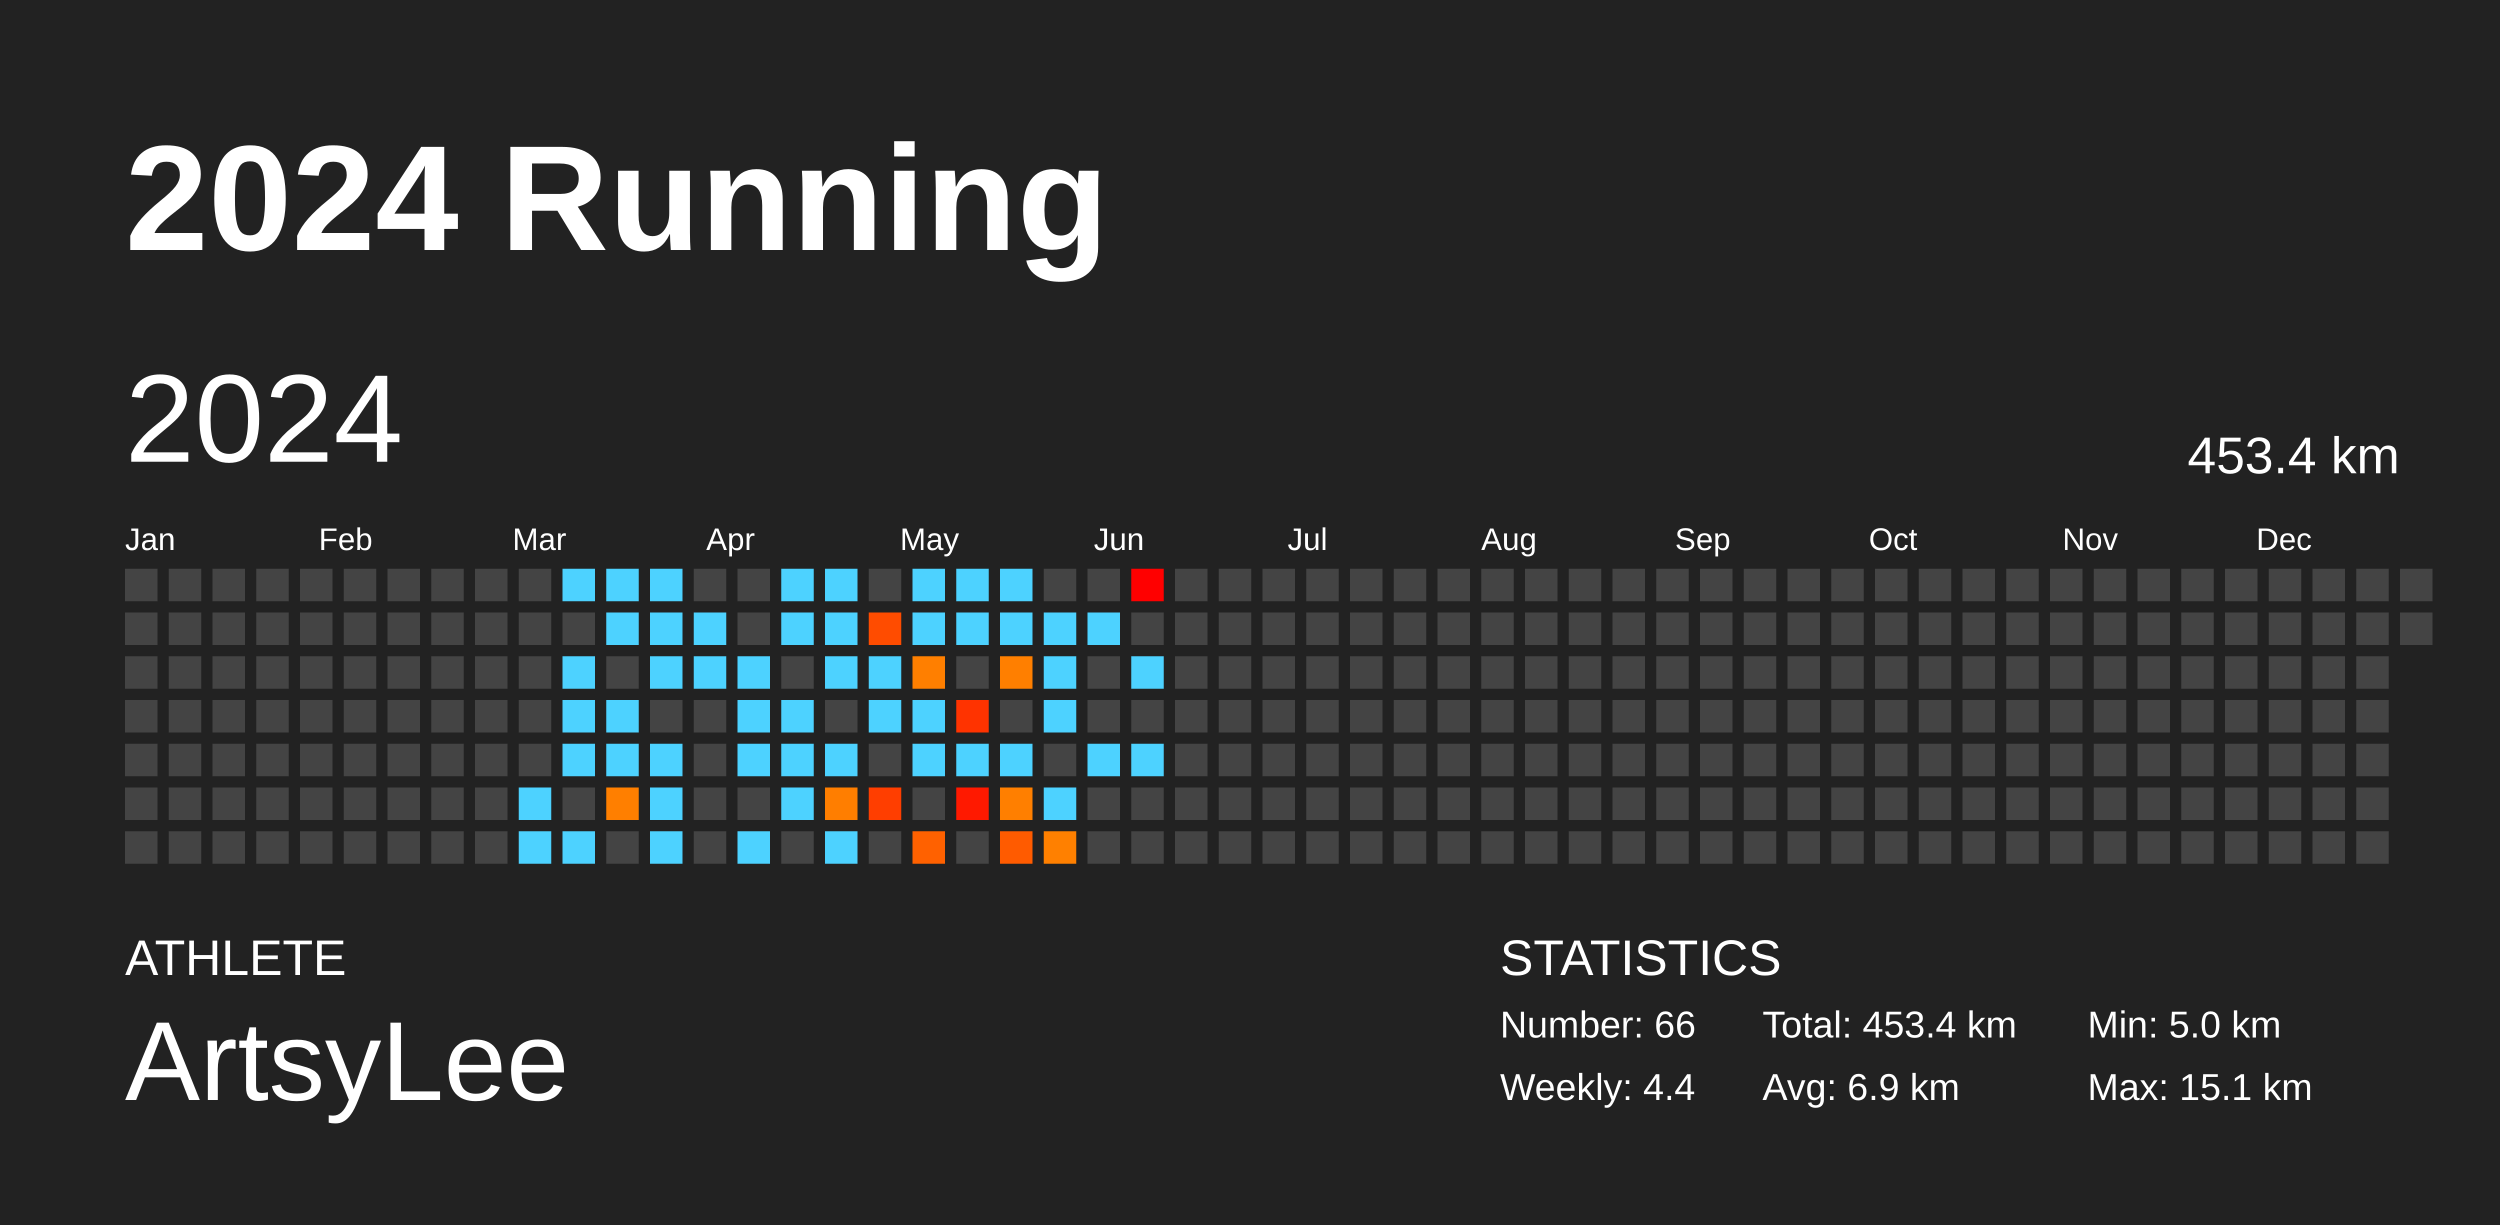
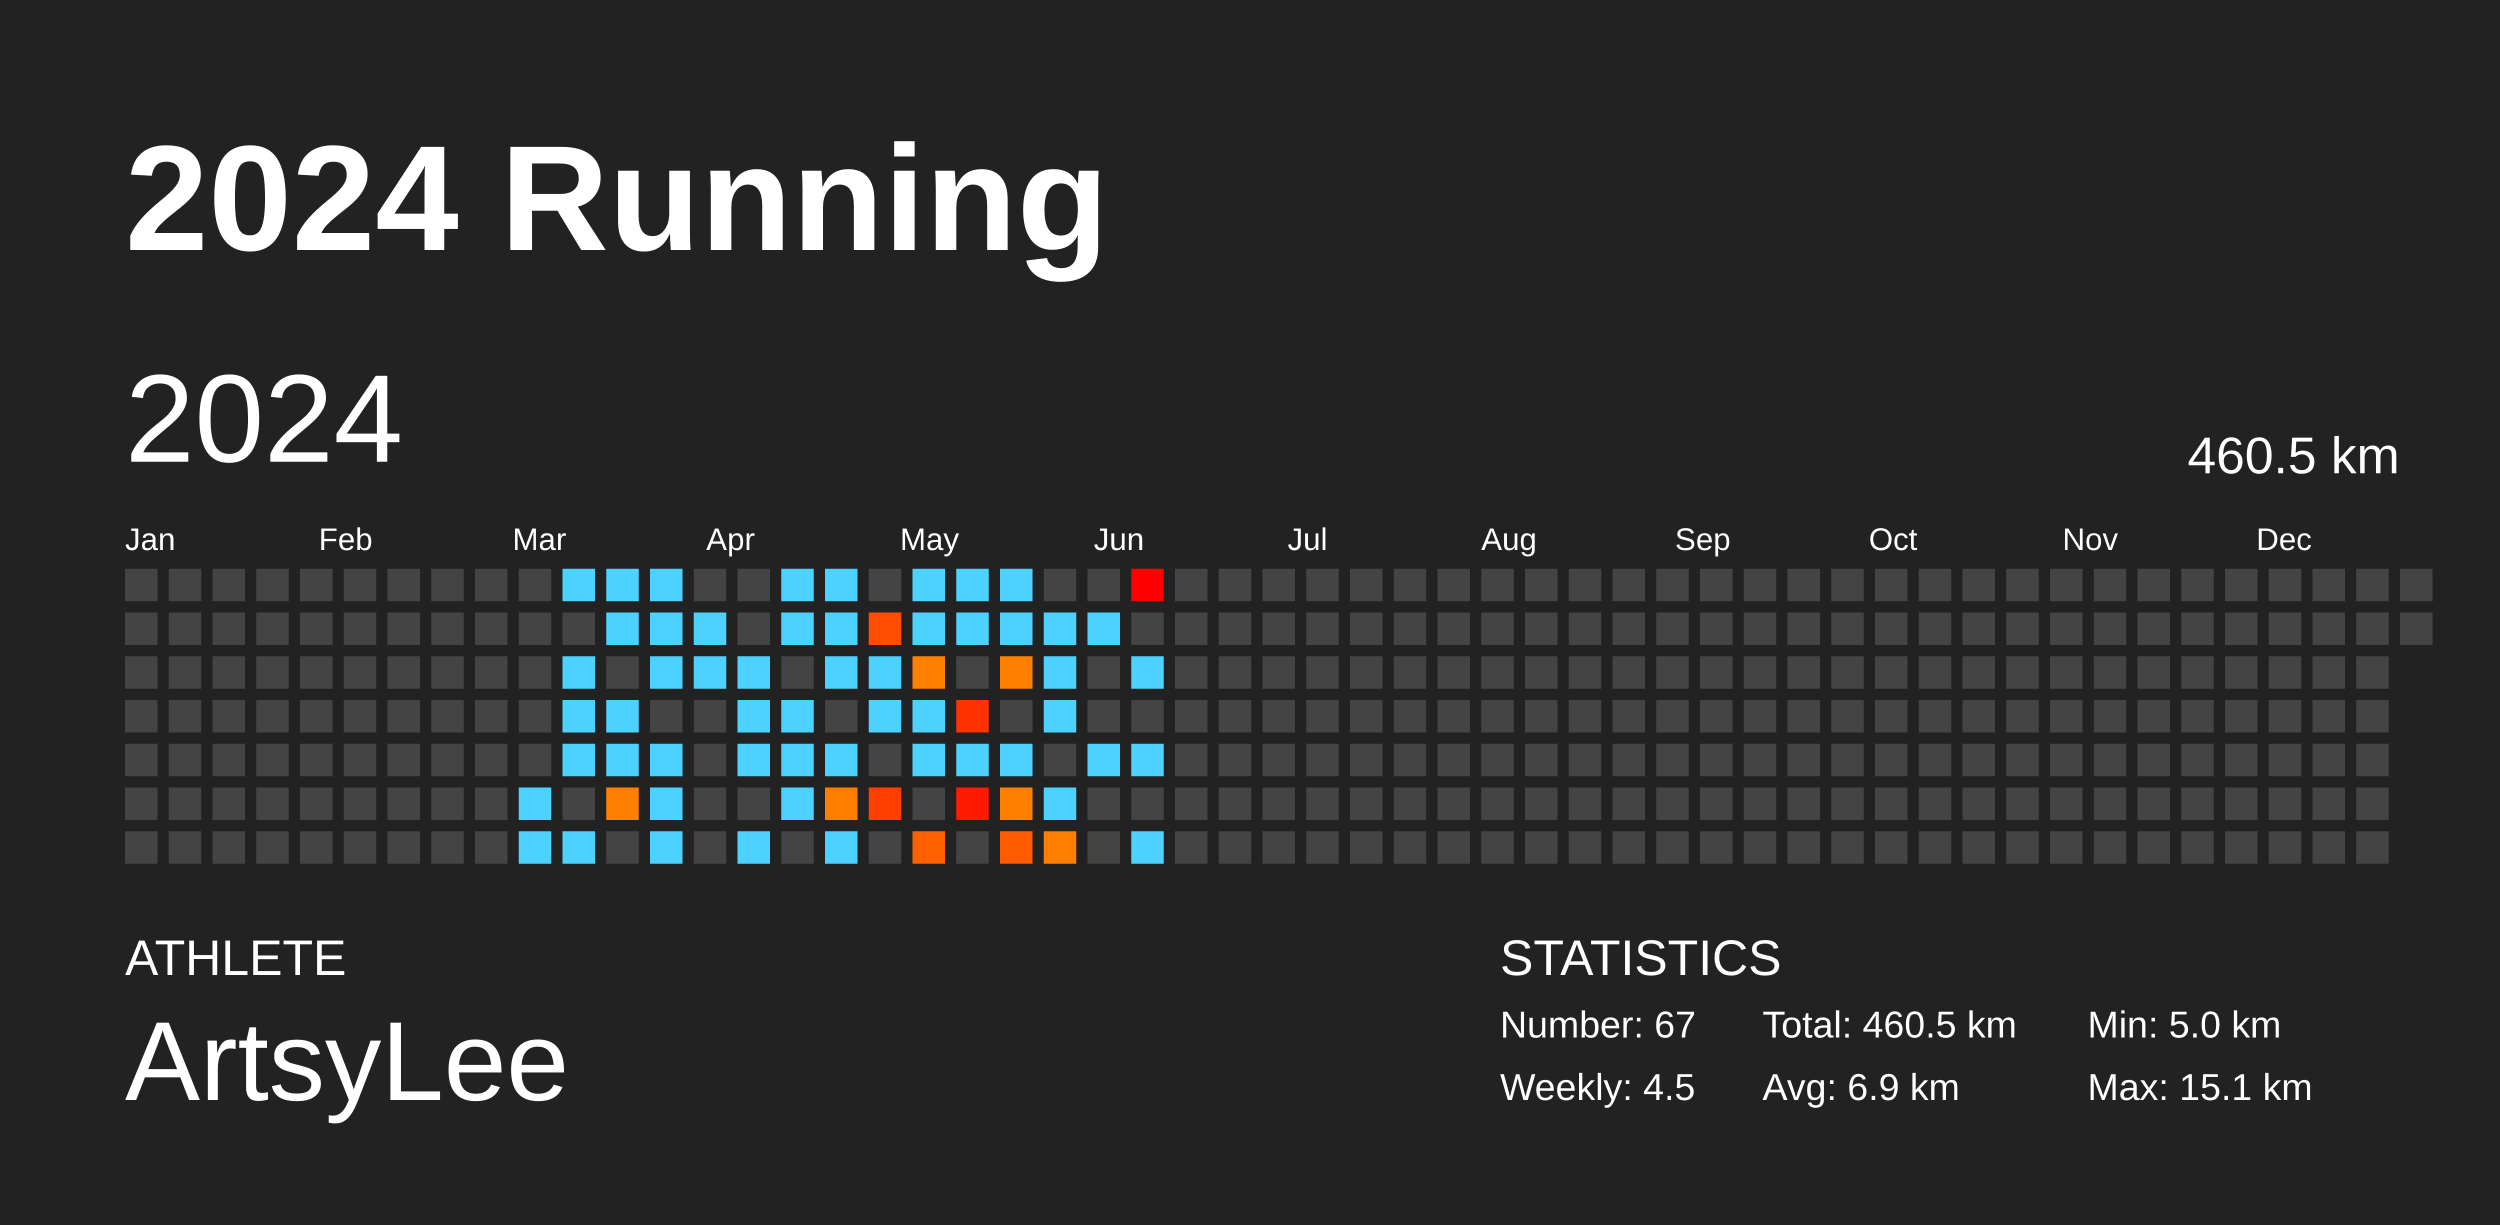
<svg xmlns="http://www.w3.org/2000/svg" baseProfile="full" height="98mm" version="1.1" viewBox="0,0,200,98" width="200mm">
  <defs />
  <rect fill="#222222" height="98" width="200" x="0" y="0" />
  <text fill="#FFFFFF" style="font-size:12px; font-family:Arial; font-weight:bold;" x="10" y="20">2024 Running</text>
  <text fill="#FFFFFF" style="font-size:4px; font-family:Arial" x="10" y="78">ATHLETE</text>
  <text fill="#FFFFFF" style="font-size:9px; font-family:Arial" x="10" y="88">ArtsyLee</text>
  <text fill="#FFFFFF" style="font-size:4px; font-family:Arial" x="120" y="78">STATISTICS</text>
-   <text fill="#FFFFFF" style="font-size:3px; font-family:Arial" x="120" y="83">Number: 66</text>
-   <text fill="#FFFFFF" style="font-size:3px; font-family:Arial" x="120" y="88">Weekly: 4.4</text>
-   <text fill="#FFFFFF" style="font-size:3px; font-family:Arial" x="141" y="83">Total: 453.4 km</text>
+   <text fill="#FFFFFF" style="font-size:3px; font-family:Arial" x="120" y="83">Number: 67</text>
+   <text fill="#FFFFFF" style="font-size:3px; font-family:Arial" x="120" y="88">Weekly: 4.5</text>
+   <text fill="#FFFFFF" style="font-size:3px; font-family:Arial" x="141" y="83">Total: 460.5 km</text>
  <text fill="#FFFFFF" style="font-size:3px; font-family:Arial" x="141" y="88">Avg: 6.9 km</text>
  <text fill="#FFFFFF" style="font-size:3px; font-family:Arial" x="167" y="83">Min: 5.0 km</text>
  <text fill="#FFFFFF" style="font-size:3px; font-family:Arial" x="167" y="88">Max: 15.1 km</text>
  <text dominant-baseline="hanging" fill="#FFFFFF" style="font-size:10.0px; font-family:Arial;" x="10" y="30">2024</text>
-   <text dominant-baseline="hanging" fill="#FFFFFF" style="font-size:4.125px; font-family:Arial;" x="175" y="35">453.4 km</text>
+   <text dominant-baseline="hanging" fill="#FFFFFF" style="font-size:4.125px; font-family:Arial;" x="175" y="35">460.5 km</text>
  <text fill="#FFFFFF" style="font-size:2.5px; font-family:Arial" x="10.0" y="44">Jan</text>
  <text fill="#FFFFFF" style="font-size:2.5px; font-family:Arial" x="25.5" y="44">Feb</text>
  <text fill="#FFFFFF" style="font-size:2.5px; font-family:Arial" x="41.0" y="44">Mar</text>
  <text fill="#FFFFFF" style="font-size:2.5px; font-family:Arial" x="56.5" y="44">Apr</text>
  <text fill="#FFFFFF" style="font-size:2.5px; font-family:Arial" x="72.0" y="44">May</text>
  <text fill="#FFFFFF" style="font-size:2.5px; font-family:Arial" x="87.5" y="44">Jun</text>
  <text fill="#FFFFFF" style="font-size:2.5px; font-family:Arial" x="103.0" y="44">Jul</text>
  <text fill="#FFFFFF" style="font-size:2.5px; font-family:Arial" x="118.5" y="44">Aug</text>
  <text fill="#FFFFFF" style="font-size:2.5px; font-family:Arial" x="134.0" y="44">Sep</text>
  <text fill="#FFFFFF" style="font-size:2.5px; font-family:Arial" x="149.5" y="44">Oct</text>
  <text fill="#FFFFFF" style="font-size:2.5px; font-family:Arial" x="165.0" y="44">Nov</text>
  <text fill="#FFFFFF" style="font-size:2.5px; font-family:Arial" x="180.5" y="44">Dec</text>
  <rect fill="#444444" height="2.6" width="2.6" x="10.0" y="45.5" />
  <rect fill="#444444" height="2.6" width="2.6" x="10.0" y="49.0" />
  <rect fill="#444444" height="2.6" width="2.6" x="10.0" y="52.5" />
  <rect fill="#444444" height="2.6" width="2.6" x="10.0" y="56.0" />
  <rect fill="#444444" height="2.6" width="2.6" x="10.0" y="59.5" />
  <rect fill="#444444" height="2.6" width="2.6" x="10.0" y="63.0" />
  <rect fill="#444444" height="2.6" width="2.6" x="10.0" y="66.5" />
  <rect fill="#444444" height="2.6" width="2.6" x="13.5" y="45.5" />
  <rect fill="#444444" height="2.6" width="2.6" x="13.5" y="49.0" />
  <rect fill="#444444" height="2.6" width="2.6" x="13.5" y="52.5" />
  <rect fill="#444444" height="2.6" width="2.6" x="13.5" y="56.0" />
  <rect fill="#444444" height="2.6" width="2.6" x="13.5" y="59.5" />
  <rect fill="#444444" height="2.6" width="2.6" x="13.5" y="63.0" />
  <rect fill="#444444" height="2.6" width="2.6" x="13.5" y="66.5" />
  <rect fill="#444444" height="2.6" width="2.6" x="17.0" y="45.5" />
  <rect fill="#444444" height="2.6" width="2.6" x="17.0" y="49.0" />
  <rect fill="#444444" height="2.6" width="2.6" x="17.0" y="52.5" />
  <rect fill="#444444" height="2.6" width="2.6" x="17.0" y="56.0" />
  <rect fill="#444444" height="2.6" width="2.6" x="17.0" y="59.5" />
  <rect fill="#444444" height="2.6" width="2.6" x="17.0" y="63.0" />
  <rect fill="#444444" height="2.6" width="2.6" x="17.0" y="66.5" />
  <rect fill="#444444" height="2.6" width="2.6" x="20.5" y="45.5" />
  <rect fill="#444444" height="2.6" width="2.6" x="20.5" y="49.0" />
  <rect fill="#444444" height="2.6" width="2.6" x="20.5" y="52.5" />
  <rect fill="#444444" height="2.6" width="2.6" x="20.5" y="56.0" />
  <rect fill="#444444" height="2.6" width="2.6" x="20.5" y="59.5" />
  <rect fill="#444444" height="2.6" width="2.6" x="20.5" y="63.0" />
  <rect fill="#444444" height="2.6" width="2.6" x="20.5" y="66.5" />
  <rect fill="#444444" height="2.6" width="2.6" x="24.0" y="45.5" />
  <rect fill="#444444" height="2.6" width="2.6" x="24.0" y="49.0" />
  <rect fill="#444444" height="2.6" width="2.6" x="24.0" y="52.5" />
  <rect fill="#444444" height="2.6" width="2.6" x="24.0" y="56.0" />
  <rect fill="#444444" height="2.6" width="2.6" x="24.0" y="59.5" />
  <rect fill="#444444" height="2.6" width="2.6" x="24.0" y="63.0" />
  <rect fill="#444444" height="2.6" width="2.6" x="24.0" y="66.5" />
  <rect fill="#444444" height="2.6" width="2.6" x="27.5" y="45.5" />
  <rect fill="#444444" height="2.6" width="2.6" x="27.5" y="49.0" />
  <rect fill="#444444" height="2.6" width="2.6" x="27.5" y="52.5" />
  <rect fill="#444444" height="2.6" width="2.6" x="27.5" y="56.0" />
  <rect fill="#444444" height="2.6" width="2.6" x="27.5" y="59.5" />
  <rect fill="#444444" height="2.6" width="2.6" x="27.5" y="63.0" />
  <rect fill="#444444" height="2.6" width="2.6" x="27.5" y="66.5" />
  <rect fill="#444444" height="2.6" width="2.6" x="31.0" y="45.5" />
  <rect fill="#444444" height="2.6" width="2.6" x="31.0" y="49.0" />
  <rect fill="#444444" height="2.6" width="2.6" x="31.0" y="52.5" />
  <rect fill="#444444" height="2.6" width="2.6" x="31.0" y="56.0" />
  <rect fill="#444444" height="2.6" width="2.6" x="31.0" y="59.5" />
  <rect fill="#444444" height="2.6" width="2.6" x="31.0" y="63.0" />
  <rect fill="#444444" height="2.6" width="2.6" x="31.0" y="66.5" />
  <rect fill="#444444" height="2.6" width="2.6" x="34.5" y="45.5" />
  <rect fill="#444444" height="2.6" width="2.6" x="34.5" y="49.0" />
  <rect fill="#444444" height="2.6" width="2.6" x="34.5" y="52.5" />
  <rect fill="#444444" height="2.6" width="2.6" x="34.5" y="56.0" />
  <rect fill="#444444" height="2.6" width="2.6" x="34.5" y="59.5" />
  <rect fill="#444444" height="2.6" width="2.6" x="34.5" y="63.0" />
  <rect fill="#444444" height="2.6" width="2.6" x="34.5" y="66.5" />
  <rect fill="#444444" height="2.6" width="2.6" x="38.0" y="45.5" />
  <rect fill="#444444" height="2.6" width="2.6" x="38.0" y="49.0" />
  <rect fill="#444444" height="2.6" width="2.6" x="38.0" y="52.5" />
  <rect fill="#444444" height="2.6" width="2.6" x="38.0" y="56.0" />
  <rect fill="#444444" height="2.6" width="2.6" x="38.0" y="59.5" />
  <rect fill="#444444" height="2.6" width="2.6" x="38.0" y="63.0" />
  <rect fill="#444444" height="2.6" width="2.6" x="38.0" y="66.5" />
  <rect fill="#444444" height="2.6" width="2.6" x="41.5" y="45.5" />
  <rect fill="#444444" height="2.6" width="2.6" x="41.5" y="49.0" />
  <rect fill="#444444" height="2.6" width="2.6" x="41.5" y="52.5" />
  <rect fill="#444444" height="2.6" width="2.6" x="41.5" y="56.0" />
  <rect fill="#444444" height="2.6" width="2.6" x="41.5" y="59.5" />
  <rect fill="#4dd2ff" height="2.6" width="2.6" x="41.5" y="63.0" />
  <rect fill="#4dd2ff" height="2.6" width="2.6" x="41.5" y="66.5" />
  <rect fill="#4dd2ff" height="2.6" width="2.6" x="45.0" y="45.5" />
  <rect fill="#444444" height="2.6" width="2.6" x="45.0" y="49.0" />
  <rect fill="#4dd2ff" height="2.6" width="2.6" x="45.0" y="52.5" />
  <rect fill="#4dd2ff" height="2.6" width="2.6" x="45.0" y="56.0" />
  <rect fill="#4dd2ff" height="2.6" width="2.6" x="45.0" y="59.5" />
  <rect fill="#444444" height="2.6" width="2.6" x="45.0" y="63.0" />
  <rect fill="#4dd2ff" height="2.6" width="2.6" x="45.0" y="66.5" />
  <rect fill="#4dd2ff" height="2.6" width="2.6" x="48.5" y="45.5" />
  <rect fill="#4dd2ff" height="2.6" width="2.6" x="48.5" y="49.0" />
  <rect fill="#444444" height="2.6" width="2.6" x="48.5" y="52.5" />
  <rect fill="#4dd2ff" height="2.6" width="2.6" x="48.5" y="56.0" />
  <rect fill="#4dd2ff" height="2.6" width="2.6" x="48.5" y="59.5" />
  <rect fill="#ff7f00" height="2.6" width="2.6" x="48.5" y="63.0" />
  <rect fill="#444444" height="2.6" width="2.6" x="48.5" y="66.5" />
  <rect fill="#4dd2ff" height="2.6" width="2.6" x="52.0" y="45.5" />
  <rect fill="#4dd2ff" height="2.6" width="2.6" x="52.0" y="49.0" />
  <rect fill="#4dd2ff" height="2.6" width="2.6" x="52.0" y="52.5" />
  <rect fill="#444444" height="2.6" width="2.6" x="52.0" y="56.0" />
  <rect fill="#4dd2ff" height="2.6" width="2.6" x="52.0" y="59.5" />
  <rect fill="#4dd2ff" height="2.6" width="2.6" x="52.0" y="63.0" />
  <rect fill="#4dd2ff" height="2.6" width="2.6" x="52.0" y="66.5" />
  <rect fill="#444444" height="2.6" width="2.6" x="55.5" y="45.5" />
  <rect fill="#4dd2ff" height="2.6" width="2.6" x="55.5" y="49.0" />
  <rect fill="#4dd2ff" height="2.6" width="2.6" x="55.5" y="52.5" />
  <rect fill="#444444" height="2.6" width="2.6" x="55.5" y="56.0" />
  <rect fill="#444444" height="2.6" width="2.6" x="55.5" y="59.5" />
  <rect fill="#444444" height="2.6" width="2.6" x="55.5" y="63.0" />
  <rect fill="#444444" height="2.6" width="2.6" x="55.5" y="66.5" />
  <rect fill="#444444" height="2.6" width="2.6" x="59.0" y="45.5" />
  <rect fill="#444444" height="2.6" width="2.6" x="59.0" y="49.0" />
  <rect fill="#4dd2ff" height="2.6" width="2.6" x="59.0" y="52.5" />
  <rect fill="#4dd2ff" height="2.6" width="2.6" x="59.0" y="56.0" />
  <rect fill="#4dd2ff" height="2.6" width="2.6" x="59.0" y="59.5" />
  <rect fill="#444444" height="2.6" width="2.6" x="59.0" y="63.0" />
  <rect fill="#4dd2ff" height="2.6" width="2.6" x="59.0" y="66.5" />
  <rect fill="#4dd2ff" height="2.6" width="2.6" x="62.5" y="45.5" />
  <rect fill="#4dd2ff" height="2.6" width="2.6" x="62.5" y="49.0" />
  <rect fill="#444444" height="2.6" width="2.6" x="62.5" y="52.5" />
  <rect fill="#4dd2ff" height="2.6" width="2.6" x="62.5" y="56.0" />
  <rect fill="#4dd2ff" height="2.6" width="2.6" x="62.5" y="59.5" />
  <rect fill="#4dd2ff" height="2.6" width="2.6" x="62.5" y="63.0" />
  <rect fill="#444444" height="2.6" width="2.6" x="62.5" y="66.5" />
  <rect fill="#4dd2ff" height="2.6" width="2.6" x="66.0" y="45.5" />
  <rect fill="#4dd2ff" height="2.6" width="2.6" x="66.0" y="49.0" />
  <rect fill="#4dd2ff" height="2.6" width="2.6" x="66.0" y="52.5" />
  <rect fill="#444444" height="2.6" width="2.6" x="66.0" y="56.0" />
  <rect fill="#4dd2ff" height="2.6" width="2.6" x="66.0" y="59.5" />
  <rect fill="#ff7e00" height="2.6" width="2.6" x="66.0" y="63.0" />
  <rect fill="#4dd2ff" height="2.6" width="2.6" x="66.0" y="66.5" />
  <rect fill="#444444" height="2.6" width="2.6" x="69.5" y="45.5" />
  <rect fill="#ff4c00" height="2.6" width="2.6" x="69.5" y="49.0" />
  <rect fill="#4dd2ff" height="2.6" width="2.6" x="69.5" y="52.5" />
  <rect fill="#4dd2ff" height="2.6" width="2.6" x="69.5" y="56.0" />
  <rect fill="#444444" height="2.6" width="2.6" x="69.5" y="59.5" />
  <rect fill="#ff3e00" height="2.6" width="2.6" x="69.5" y="63.0" />
  <rect fill="#444444" height="2.6" width="2.6" x="69.5" y="66.5" />
  <rect fill="#4dd2ff" height="2.6" width="2.6" x="73.0" y="45.5" />
  <rect fill="#4dd2ff" height="2.6" width="2.6" x="73.0" y="49.0" />
  <rect fill="#ff7f00" height="2.6" width="2.6" x="73.0" y="52.5" />
  <rect fill="#4dd2ff" height="2.6" width="2.6" x="73.0" y="56.0" />
  <rect fill="#4dd2ff" height="2.6" width="2.6" x="73.0" y="59.5" />
  <rect fill="#444444" height="2.6" width="2.6" x="73.0" y="63.0" />
  <rect fill="#ff6100" height="2.6" width="2.6" x="73.0" y="66.5" />
  <rect fill="#4dd2ff" height="2.6" width="2.6" x="76.5" y="45.5" />
  <rect fill="#4dd2ff" height="2.6" width="2.6" x="76.5" y="49.0" />
  <rect fill="#444444" height="2.6" width="2.6" x="76.5" y="52.5" />
  <rect fill="#ff3300" height="2.6" width="2.6" x="76.5" y="56.0" />
  <rect fill="#4dd2ff" height="2.6" width="2.6" x="76.5" y="59.5" />
  <rect fill="#ff1900" height="2.6" width="2.6" x="76.5" y="63.0" />
  <rect fill="#444444" height="2.6" width="2.6" x="76.5" y="66.5" />
  <rect fill="#4dd2ff" height="2.6" width="2.6" x="80.0" y="45.5" />
  <rect fill="#4dd2ff" height="2.6" width="2.6" x="80.0" y="49.0" />
  <rect fill="#ff7f00" height="2.6" width="2.6" x="80.0" y="52.5" />
  <rect fill="#444444" height="2.6" width="2.6" x="80.0" y="56.0" />
  <rect fill="#4dd2ff" height="2.6" width="2.6" x="80.0" y="59.5" />
  <rect fill="#ff7f00" height="2.6" width="2.6" x="80.0" y="63.0" />
  <rect fill="#ff5b00" height="2.6" width="2.6" x="80.0" y="66.5" />
  <rect fill="#444444" height="2.6" width="2.6" x="83.5" y="45.5" />
  <rect fill="#4dd2ff" height="2.6" width="2.6" x="83.5" y="49.0" />
  <rect fill="#4dd2ff" height="2.6" width="2.6" x="83.5" y="52.5" />
  <rect fill="#4dd2ff" height="2.6" width="2.6" x="83.5" y="56.0" />
  <rect fill="#444444" height="2.6" width="2.6" x="83.5" y="59.5" />
  <rect fill="#4dd2ff" height="2.6" width="2.6" x="83.5" y="63.0" />
  <rect fill="#ff8000" height="2.6" width="2.6" x="83.5" y="66.5" />
  <rect fill="#444444" height="2.6" width="2.6" x="87.0" y="45.5" />
  <rect fill="#4dd2ff" height="2.6" width="2.6" x="87.0" y="49.0" />
  <rect fill="#444444" height="2.6" width="2.6" x="87.0" y="52.5" />
  <rect fill="#444444" height="2.6" width="2.6" x="87.0" y="56.0" />
  <rect fill="#4dd2ff" height="2.6" width="2.6" x="87.0" y="59.5" />
  <rect fill="#444444" height="2.6" width="2.6" x="87.0" y="63.0" />
  <rect fill="#444444" height="2.6" width="2.6" x="87.0" y="66.5" />
  <rect fill="#ff0000" height="2.6" width="2.6" x="90.5" y="45.5" />
  <rect fill="#444444" height="2.6" width="2.6" x="90.5" y="49.0" />
  <rect fill="#4dd2ff" height="2.6" width="2.6" x="90.5" y="52.5" />
  <rect fill="#444444" height="2.6" width="2.6" x="90.5" y="56.0" />
  <rect fill="#4dd2ff" height="2.6" width="2.6" x="90.5" y="59.5" />
  <rect fill="#444444" height="2.6" width="2.6" x="90.5" y="63.0" />
-   <rect fill="#444444" height="2.6" width="2.6" x="90.5" y="66.5" />
+   <rect fill="#4dd2ff" height="2.6" width="2.6" x="90.5" y="66.5" />
  <rect fill="#444444" height="2.6" width="2.6" x="94.0" y="45.5" />
  <rect fill="#444444" height="2.6" width="2.6" x="94.0" y="49.0" />
  <rect fill="#444444" height="2.6" width="2.6" x="94.0" y="52.5" />
  <rect fill="#444444" height="2.6" width="2.6" x="94.0" y="56.0" />
  <rect fill="#444444" height="2.6" width="2.6" x="94.0" y="59.5" />
  <rect fill="#444444" height="2.6" width="2.6" x="94.0" y="63.0" />
  <rect fill="#444444" height="2.6" width="2.6" x="94.0" y="66.5" />
  <rect fill="#444444" height="2.6" width="2.6" x="97.5" y="45.5" />
  <rect fill="#444444" height="2.6" width="2.6" x="97.5" y="49.0" />
  <rect fill="#444444" height="2.6" width="2.6" x="97.5" y="52.5" />
  <rect fill="#444444" height="2.6" width="2.6" x="97.5" y="56.0" />
  <rect fill="#444444" height="2.6" width="2.6" x="97.5" y="59.5" />
  <rect fill="#444444" height="2.6" width="2.6" x="97.5" y="63.0" />
  <rect fill="#444444" height="2.6" width="2.6" x="97.5" y="66.5" />
  <rect fill="#444444" height="2.6" width="2.6" x="101.0" y="45.5" />
  <rect fill="#444444" height="2.6" width="2.6" x="101.0" y="49.0" />
  <rect fill="#444444" height="2.6" width="2.6" x="101.0" y="52.5" />
  <rect fill="#444444" height="2.6" width="2.6" x="101.0" y="56.0" />
  <rect fill="#444444" height="2.6" width="2.6" x="101.0" y="59.5" />
  <rect fill="#444444" height="2.6" width="2.6" x="101.0" y="63.0" />
  <rect fill="#444444" height="2.6" width="2.6" x="101.0" y="66.5" />
  <rect fill="#444444" height="2.6" width="2.6" x="104.5" y="45.5" />
  <rect fill="#444444" height="2.6" width="2.6" x="104.5" y="49.0" />
  <rect fill="#444444" height="2.6" width="2.6" x="104.5" y="52.5" />
  <rect fill="#444444" height="2.6" width="2.6" x="104.5" y="56.0" />
  <rect fill="#444444" height="2.6" width="2.6" x="104.5" y="59.5" />
  <rect fill="#444444" height="2.6" width="2.6" x="104.5" y="63.0" />
  <rect fill="#444444" height="2.6" width="2.6" x="104.5" y="66.5" />
  <rect fill="#444444" height="2.6" width="2.6" x="108.0" y="45.5" />
  <rect fill="#444444" height="2.6" width="2.6" x="108.0" y="49.0" />
  <rect fill="#444444" height="2.6" width="2.6" x="108.0" y="52.5" />
  <rect fill="#444444" height="2.6" width="2.6" x="108.0" y="56.0" />
  <rect fill="#444444" height="2.6" width="2.6" x="108.0" y="59.5" />
  <rect fill="#444444" height="2.6" width="2.6" x="108.0" y="63.0" />
  <rect fill="#444444" height="2.6" width="2.6" x="108.0" y="66.5" />
  <rect fill="#444444" height="2.6" width="2.6" x="111.5" y="45.5" />
  <rect fill="#444444" height="2.6" width="2.6" x="111.5" y="49.0" />
  <rect fill="#444444" height="2.6" width="2.6" x="111.5" y="52.5" />
  <rect fill="#444444" height="2.6" width="2.6" x="111.5" y="56.0" />
  <rect fill="#444444" height="2.6" width="2.6" x="111.5" y="59.5" />
  <rect fill="#444444" height="2.6" width="2.6" x="111.5" y="63.0" />
  <rect fill="#444444" height="2.6" width="2.6" x="111.5" y="66.5" />
  <rect fill="#444444" height="2.6" width="2.6" x="115.0" y="45.5" />
  <rect fill="#444444" height="2.6" width="2.6" x="115.0" y="49.0" />
  <rect fill="#444444" height="2.6" width="2.6" x="115.0" y="52.5" />
  <rect fill="#444444" height="2.6" width="2.6" x="115.0" y="56.0" />
  <rect fill="#444444" height="2.6" width="2.6" x="115.0" y="59.5" />
  <rect fill="#444444" height="2.6" width="2.6" x="115.0" y="63.0" />
  <rect fill="#444444" height="2.6" width="2.6" x="115.0" y="66.5" />
  <rect fill="#444444" height="2.6" width="2.6" x="118.5" y="45.5" />
  <rect fill="#444444" height="2.6" width="2.6" x="118.5" y="49.0" />
  <rect fill="#444444" height="2.6" width="2.6" x="118.5" y="52.5" />
  <rect fill="#444444" height="2.6" width="2.6" x="118.5" y="56.0" />
  <rect fill="#444444" height="2.6" width="2.6" x="118.5" y="59.5" />
  <rect fill="#444444" height="2.6" width="2.6" x="118.5" y="63.0" />
  <rect fill="#444444" height="2.6" width="2.6" x="118.5" y="66.5" />
  <rect fill="#444444" height="2.6" width="2.6" x="122.0" y="45.5" />
  <rect fill="#444444" height="2.6" width="2.6" x="122.0" y="49.0" />
  <rect fill="#444444" height="2.6" width="2.6" x="122.0" y="52.5" />
  <rect fill="#444444" height="2.6" width="2.6" x="122.0" y="56.0" />
  <rect fill="#444444" height="2.6" width="2.6" x="122.0" y="59.5" />
  <rect fill="#444444" height="2.6" width="2.6" x="122.0" y="63.0" />
  <rect fill="#444444" height="2.6" width="2.6" x="122.0" y="66.5" />
  <rect fill="#444444" height="2.6" width="2.6" x="125.5" y="45.5" />
  <rect fill="#444444" height="2.6" width="2.6" x="125.5" y="49.0" />
  <rect fill="#444444" height="2.6" width="2.6" x="125.5" y="52.5" />
  <rect fill="#444444" height="2.6" width="2.6" x="125.5" y="56.0" />
  <rect fill="#444444" height="2.6" width="2.6" x="125.5" y="59.5" />
  <rect fill="#444444" height="2.6" width="2.6" x="125.5" y="63.0" />
  <rect fill="#444444" height="2.6" width="2.6" x="125.5" y="66.5" />
  <rect fill="#444444" height="2.6" width="2.6" x="129.0" y="45.5" />
  <rect fill="#444444" height="2.6" width="2.6" x="129.0" y="49.0" />
  <rect fill="#444444" height="2.6" width="2.6" x="129.0" y="52.5" />
  <rect fill="#444444" height="2.6" width="2.6" x="129.0" y="56.0" />
  <rect fill="#444444" height="2.6" width="2.6" x="129.0" y="59.5" />
  <rect fill="#444444" height="2.6" width="2.6" x="129.0" y="63.0" />
  <rect fill="#444444" height="2.6" width="2.6" x="129.0" y="66.5" />
  <rect fill="#444444" height="2.6" width="2.6" x="132.5" y="45.5" />
  <rect fill="#444444" height="2.6" width="2.6" x="132.5" y="49.0" />
  <rect fill="#444444" height="2.6" width="2.6" x="132.5" y="52.5" />
  <rect fill="#444444" height="2.6" width="2.6" x="132.5" y="56.0" />
  <rect fill="#444444" height="2.6" width="2.6" x="132.5" y="59.5" />
  <rect fill="#444444" height="2.6" width="2.6" x="132.5" y="63.0" />
  <rect fill="#444444" height="2.6" width="2.6" x="132.5" y="66.5" />
  <rect fill="#444444" height="2.6" width="2.6" x="136.0" y="45.5" />
  <rect fill="#444444" height="2.6" width="2.6" x="136.0" y="49.0" />
  <rect fill="#444444" height="2.6" width="2.6" x="136.0" y="52.5" />
  <rect fill="#444444" height="2.6" width="2.6" x="136.0" y="56.0" />
  <rect fill="#444444" height="2.6" width="2.6" x="136.0" y="59.5" />
  <rect fill="#444444" height="2.6" width="2.6" x="136.0" y="63.0" />
  <rect fill="#444444" height="2.6" width="2.6" x="136.0" y="66.5" />
  <rect fill="#444444" height="2.6" width="2.6" x="139.5" y="45.5" />
  <rect fill="#444444" height="2.6" width="2.6" x="139.5" y="49.0" />
  <rect fill="#444444" height="2.6" width="2.6" x="139.5" y="52.5" />
  <rect fill="#444444" height="2.6" width="2.6" x="139.5" y="56.0" />
  <rect fill="#444444" height="2.6" width="2.6" x="139.5" y="59.5" />
  <rect fill="#444444" height="2.6" width="2.6" x="139.5" y="63.0" />
  <rect fill="#444444" height="2.6" width="2.6" x="139.5" y="66.5" />
  <rect fill="#444444" height="2.6" width="2.6" x="143.0" y="45.5" />
  <rect fill="#444444" height="2.6" width="2.6" x="143.0" y="49.0" />
  <rect fill="#444444" height="2.6" width="2.6" x="143.0" y="52.5" />
  <rect fill="#444444" height="2.6" width="2.6" x="143.0" y="56.0" />
  <rect fill="#444444" height="2.6" width="2.6" x="143.0" y="59.5" />
  <rect fill="#444444" height="2.6" width="2.6" x="143.0" y="63.0" />
  <rect fill="#444444" height="2.6" width="2.6" x="143.0" y="66.5" />
  <rect fill="#444444" height="2.6" width="2.6" x="146.5" y="45.5" />
  <rect fill="#444444" height="2.6" width="2.6" x="146.5" y="49.0" />
  <rect fill="#444444" height="2.6" width="2.6" x="146.5" y="52.5" />
  <rect fill="#444444" height="2.6" width="2.6" x="146.5" y="56.0" />
  <rect fill="#444444" height="2.6" width="2.6" x="146.5" y="59.5" />
  <rect fill="#444444" height="2.6" width="2.6" x="146.5" y="63.0" />
  <rect fill="#444444" height="2.6" width="2.6" x="146.5" y="66.5" />
  <rect fill="#444444" height="2.6" width="2.6" x="150.0" y="45.5" />
  <rect fill="#444444" height="2.6" width="2.6" x="150.0" y="49.0" />
  <rect fill="#444444" height="2.6" width="2.6" x="150.0" y="52.5" />
  <rect fill="#444444" height="2.6" width="2.6" x="150.0" y="56.0" />
  <rect fill="#444444" height="2.6" width="2.6" x="150.0" y="59.5" />
  <rect fill="#444444" height="2.6" width="2.6" x="150.0" y="63.0" />
  <rect fill="#444444" height="2.6" width="2.6" x="150.0" y="66.5" />
  <rect fill="#444444" height="2.6" width="2.6" x="153.5" y="45.5" />
  <rect fill="#444444" height="2.6" width="2.6" x="153.5" y="49.0" />
  <rect fill="#444444" height="2.6" width="2.6" x="153.5" y="52.5" />
  <rect fill="#444444" height="2.6" width="2.6" x="153.5" y="56.0" />
  <rect fill="#444444" height="2.6" width="2.6" x="153.5" y="59.5" />
  <rect fill="#444444" height="2.6" width="2.6" x="153.5" y="63.0" />
  <rect fill="#444444" height="2.6" width="2.6" x="153.5" y="66.5" />
  <rect fill="#444444" height="2.6" width="2.6" x="157.0" y="45.5" />
  <rect fill="#444444" height="2.6" width="2.6" x="157.0" y="49.0" />
  <rect fill="#444444" height="2.6" width="2.6" x="157.0" y="52.5" />
  <rect fill="#444444" height="2.6" width="2.6" x="157.0" y="56.0" />
  <rect fill="#444444" height="2.6" width="2.6" x="157.0" y="59.5" />
  <rect fill="#444444" height="2.6" width="2.6" x="157.0" y="63.0" />
  <rect fill="#444444" height="2.6" width="2.6" x="157.0" y="66.5" />
  <rect fill="#444444" height="2.6" width="2.6" x="160.5" y="45.5" />
  <rect fill="#444444" height="2.6" width="2.6" x="160.5" y="49.0" />
  <rect fill="#444444" height="2.6" width="2.6" x="160.5" y="52.5" />
  <rect fill="#444444" height="2.6" width="2.6" x="160.5" y="56.0" />
  <rect fill="#444444" height="2.6" width="2.6" x="160.5" y="59.5" />
  <rect fill="#444444" height="2.6" width="2.6" x="160.5" y="63.0" />
  <rect fill="#444444" height="2.6" width="2.6" x="160.5" y="66.5" />
  <rect fill="#444444" height="2.6" width="2.6" x="164.0" y="45.5" />
  <rect fill="#444444" height="2.6" width="2.6" x="164.0" y="49.0" />
  <rect fill="#444444" height="2.6" width="2.6" x="164.0" y="52.5" />
  <rect fill="#444444" height="2.6" width="2.6" x="164.0" y="56.0" />
  <rect fill="#444444" height="2.6" width="2.6" x="164.0" y="59.5" />
  <rect fill="#444444" height="2.6" width="2.6" x="164.0" y="63.0" />
  <rect fill="#444444" height="2.6" width="2.6" x="164.0" y="66.5" />
  <rect fill="#444444" height="2.6" width="2.6" x="167.5" y="45.5" />
  <rect fill="#444444" height="2.6" width="2.6" x="167.5" y="49.0" />
  <rect fill="#444444" height="2.6" width="2.6" x="167.5" y="52.5" />
  <rect fill="#444444" height="2.6" width="2.6" x="167.5" y="56.0" />
  <rect fill="#444444" height="2.6" width="2.6" x="167.5" y="59.5" />
  <rect fill="#444444" height="2.6" width="2.6" x="167.5" y="63.0" />
  <rect fill="#444444" height="2.6" width="2.6" x="167.5" y="66.5" />
  <rect fill="#444444" height="2.6" width="2.6" x="171.0" y="45.5" />
  <rect fill="#444444" height="2.6" width="2.6" x="171.0" y="49.0" />
  <rect fill="#444444" height="2.6" width="2.6" x="171.0" y="52.5" />
  <rect fill="#444444" height="2.6" width="2.6" x="171.0" y="56.0" />
  <rect fill="#444444" height="2.6" width="2.6" x="171.0" y="59.5" />
  <rect fill="#444444" height="2.6" width="2.6" x="171.0" y="63.0" />
  <rect fill="#444444" height="2.6" width="2.6" x="171.0" y="66.5" />
  <rect fill="#444444" height="2.6" width="2.6" x="174.5" y="45.5" />
  <rect fill="#444444" height="2.6" width="2.6" x="174.5" y="49.0" />
  <rect fill="#444444" height="2.6" width="2.6" x="174.5" y="52.5" />
  <rect fill="#444444" height="2.6" width="2.6" x="174.5" y="56.0" />
  <rect fill="#444444" height="2.6" width="2.6" x="174.5" y="59.5" />
  <rect fill="#444444" height="2.6" width="2.6" x="174.5" y="63.0" />
  <rect fill="#444444" height="2.6" width="2.6" x="174.5" y="66.5" />
  <rect fill="#444444" height="2.6" width="2.6" x="178.0" y="45.5" />
  <rect fill="#444444" height="2.6" width="2.6" x="178.0" y="49.0" />
  <rect fill="#444444" height="2.6" width="2.6" x="178.0" y="52.5" />
  <rect fill="#444444" height="2.6" width="2.6" x="178.0" y="56.0" />
  <rect fill="#444444" height="2.6" width="2.6" x="178.0" y="59.5" />
  <rect fill="#444444" height="2.6" width="2.6" x="178.0" y="63.0" />
  <rect fill="#444444" height="2.6" width="2.6" x="178.0" y="66.5" />
  <rect fill="#444444" height="2.6" width="2.6" x="181.5" y="45.5" />
  <rect fill="#444444" height="2.6" width="2.6" x="181.5" y="49.0" />
  <rect fill="#444444" height="2.6" width="2.6" x="181.5" y="52.5" />
  <rect fill="#444444" height="2.6" width="2.6" x="181.5" y="56.0" />
  <rect fill="#444444" height="2.6" width="2.6" x="181.5" y="59.5" />
  <rect fill="#444444" height="2.6" width="2.6" x="181.5" y="63.0" />
  <rect fill="#444444" height="2.6" width="2.6" x="181.5" y="66.5" />
  <rect fill="#444444" height="2.6" width="2.6" x="185.0" y="45.5" />
  <rect fill="#444444" height="2.6" width="2.6" x="185.0" y="49.0" />
  <rect fill="#444444" height="2.6" width="2.6" x="185.0" y="52.5" />
  <rect fill="#444444" height="2.6" width="2.6" x="185.0" y="56.0" />
  <rect fill="#444444" height="2.6" width="2.6" x="185.0" y="59.5" />
  <rect fill="#444444" height="2.6" width="2.6" x="185.0" y="63.0" />
  <rect fill="#444444" height="2.6" width="2.6" x="185.0" y="66.5" />
  <rect fill="#444444" height="2.6" width="2.6" x="188.5" y="45.5" />
  <rect fill="#444444" height="2.6" width="2.6" x="188.5" y="49.0" />
  <rect fill="#444444" height="2.6" width="2.6" x="188.5" y="52.5" />
  <rect fill="#444444" height="2.6" width="2.6" x="188.5" y="56.0" />
  <rect fill="#444444" height="2.6" width="2.6" x="188.5" y="59.5" />
  <rect fill="#444444" height="2.6" width="2.6" x="188.5" y="63.0" />
  <rect fill="#444444" height="2.6" width="2.6" x="188.5" y="66.5" />
  <rect fill="#444444" height="2.6" width="2.6" x="192.0" y="45.5" />
  <rect fill="#444444" height="2.6" width="2.6" x="192.0" y="49.0" />
</svg>
